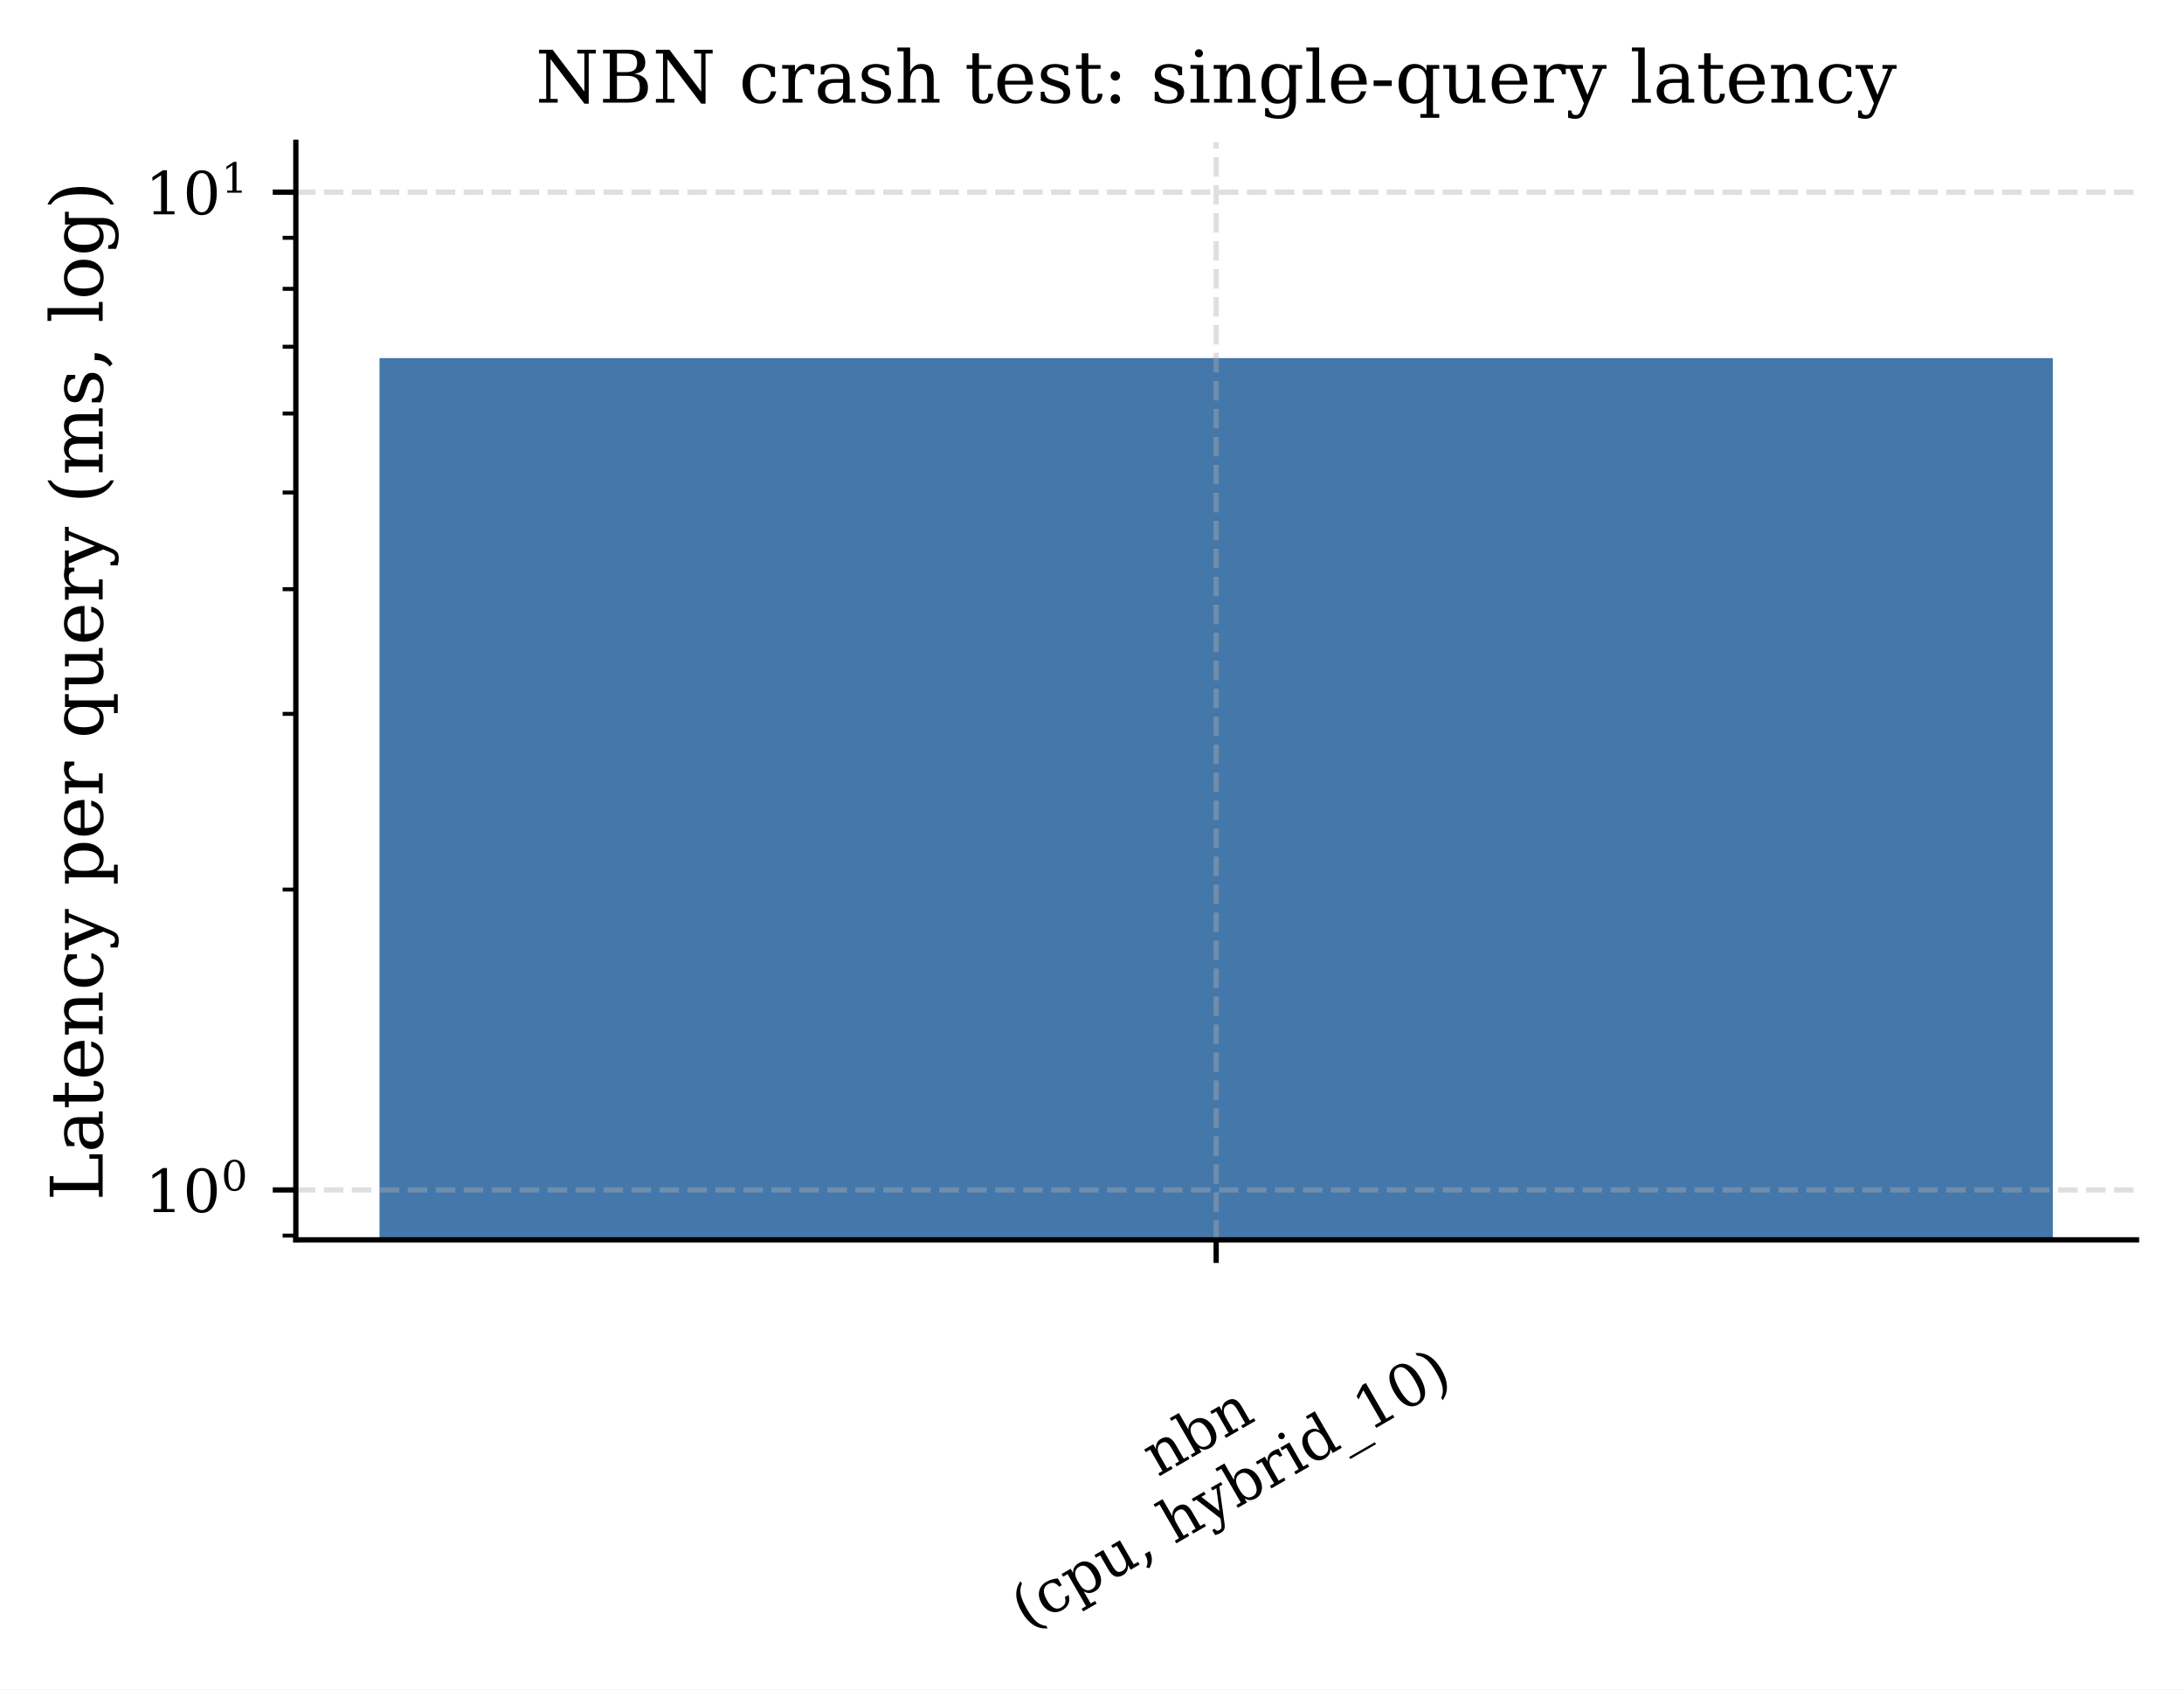
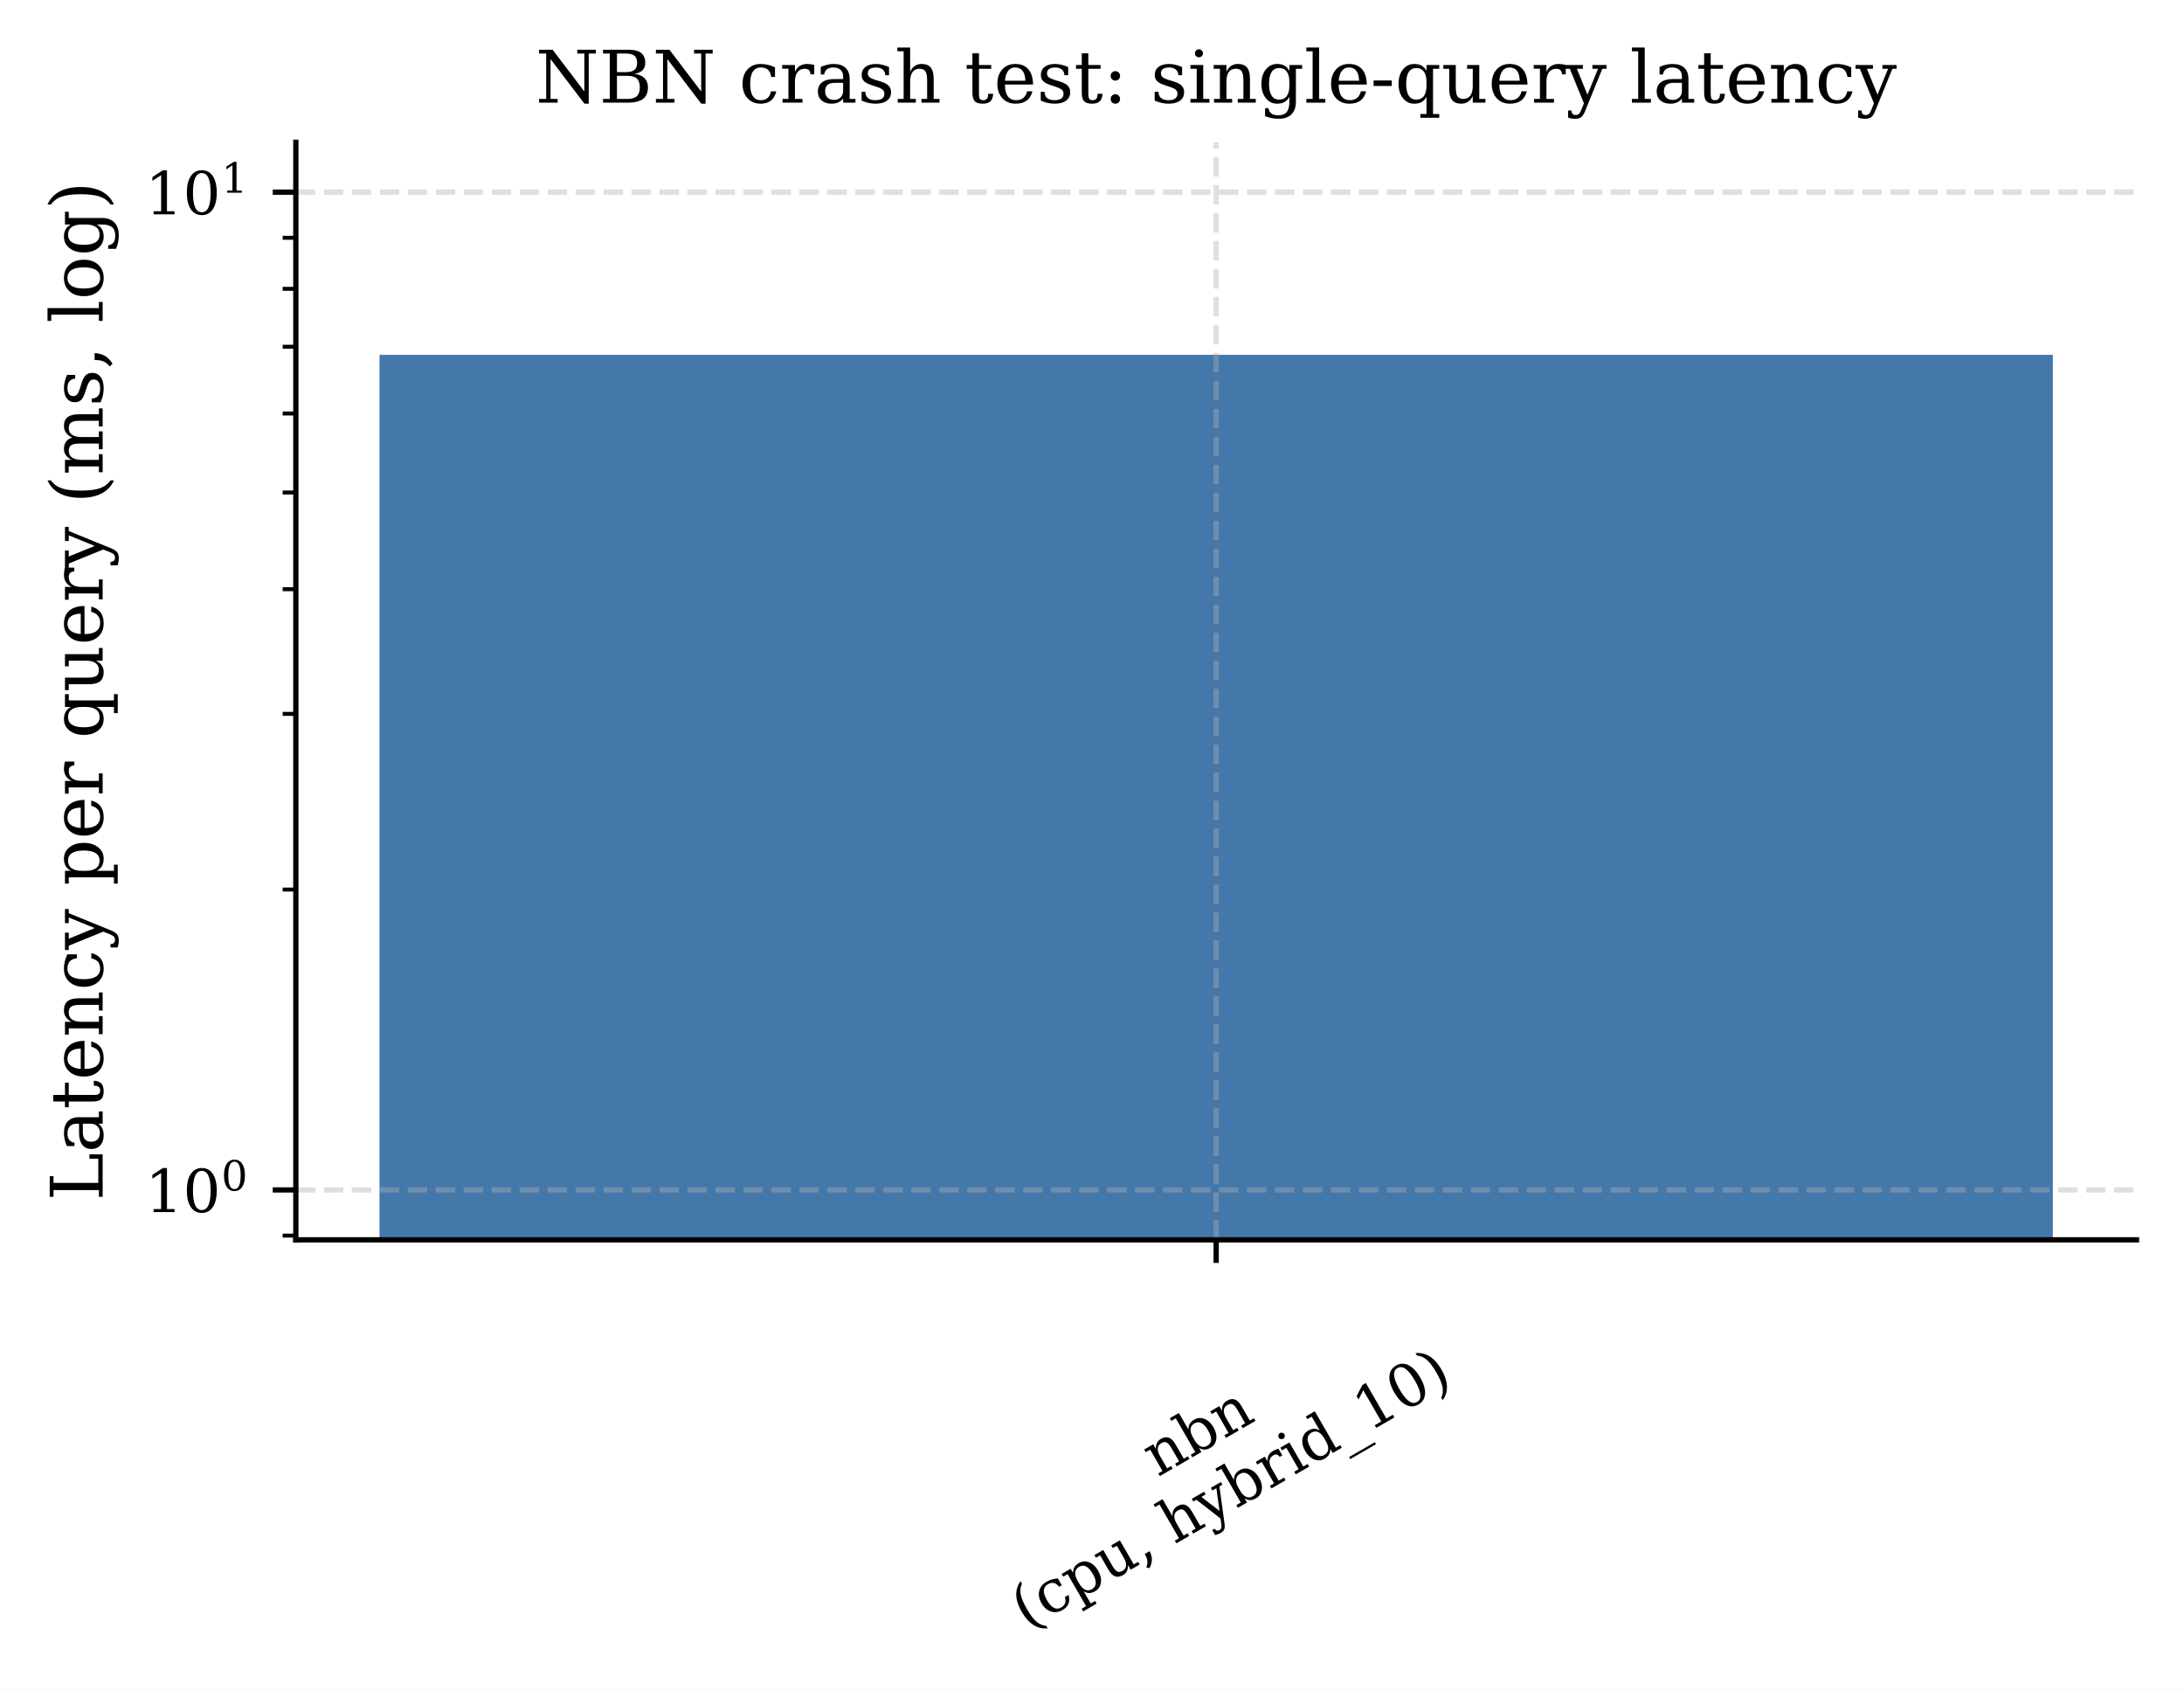
<svg xmlns="http://www.w3.org/2000/svg" xmlns:xlink="http://www.w3.org/1999/xlink" width="331.042pt" height="256.006pt" viewBox="0 0 331.042 256.006" version="1.1">
  <defs>
    <style type="text/css">*{stroke-linejoin: round; stroke-linecap: butt}</style>
  </defs>
  <g id="figure_1">
    <g id="patch_1">
      <path d="M 0 256.006  L 331.042 256.006  L 331.042 0  L 0 0  z " style="fill: #ffffff" />
    </g>
    <g id="axes_1">
      <g id="patch_2">
        <path d="M 44.842 187.878  L 323.842 187.878  L 323.842 21.558  L 44.842 21.558  z " style="fill: #ffffff" />
      </g>
      <g id="patch_3">
-         <path d="M 57.524 151380.318  L 311.161 151380.318  L 311.161 54.261  L 57.524 54.261  z " clip-path="url(#pb028ef10ab)" style="fill: #4477aa" />
+         <path d="M 57.524 151380.318  L 311.161 151380.318  L 311.161 53.772  L 57.524 53.772  z " clip-path="url(#pb1961d669a)" style="fill: #4477aa" />
      </g>
      <g id="matplotlib.axis_1">
        <g id="xtick_1">
          <g id="line2d_1">
-             <path d="M 184.342 187.878  L 184.342 21.558  " clip-path="url(#pb028ef10ab)" style="fill: none; stroke-dasharray: 2.96,1.28; stroke-dashoffset: 0; stroke: #b0b0b0; stroke-opacity: 0.4; stroke-width: 0.8" />
+             <path d="M 184.342 187.878  L 184.342 21.558  " clip-path="url(#pb1961d669a)" style="fill: none; stroke-dasharray: 2.96,1.28; stroke-dashoffset: 0; stroke: #b0b0b0; stroke-opacity: 0.4; stroke-width: 0.8" />
          </g>
          <g id="line2d_2">
            <defs>
-               <path id="mcaec3dbf4a" d="M 0 0  L 0 3.5  " style="stroke: #000000; stroke-width: 0.8" />
-             </defs>
-             <g>
-               <use xlink:href="#mcaec3dbf4a" x="184.342" y="187.878" style="stroke: #000000; stroke-width: 0.8" />
+               <path id="m0e0bf773be" d="M 0 0  L 0 3.5  " style="stroke: #000000; stroke-width: 0.8" />
+             </defs>
+             <g>
+               <use xlink:href="#m0e0bf773be" x="184.342" y="187.878" style="stroke: #000000; stroke-width: 0.8" />
            </g>
          </g>
          <g id="text_1">
            <g transform="translate(175.4872 223.859) rotate(-30) scale(0.09 -0.09)">
              <defs>
                <path id="DejaVuSerif-6e" d="M 263 0  L 263 331  L 781 331  L 781 2988  L 231 2988  L 231 3322  L 1356 3322  L 1356 2731  Q 1516 3069 1770 3241  Q 2025 3413 2363 3413  Q 2913 3413 3172 3097  Q 3431 2781 3431 2113  L 3431 331  L 3944 331  L 3944 0  L 2356 0  L 2356 331  L 2853 331  L 2853 1931  Q 2853 2541 2703 2767  Q 2553 2994 2175 2994  Q 1775 2994 1565 2701  Q 1356 2409 1356 1850  L 1356 331  L 1856 331  L 1856 0  L 263 0  z " transform="scale(0.015625)" />
                <path id="DejaVuSerif-62" d="M 738 331  L 738 4531  L 184 4531  L 184 4863  L 1313 4863  L 1313 2803  Q 1481 3116 1742 3264  Q 2003 3413 2388 3413  Q 3000 3413 3387 2928  Q 3775 2444 3775 1663  Q 3775 881 3387 395  Q 3000 -91 2388 -91  Q 2003 -91 1742 57  Q 1481 206 1313 519  L 1313 0  L 184 0  L 184 331  L 738 331  z M 1313 1497  Q 1313 897 1542 583  Q 1772 269 2209 269  Q 2650 269 2876 622  Q 3103 975 3103 1663  Q 3103 2353 2876 2703  Q 2650 3053 2209 3053  Q 1772 3053 1542 2737  Q 1313 2422 1313 1825  L 1313 1497  z " transform="scale(0.015625)" />
              </defs>
              <use xlink:href="#DejaVuSerif-6e" />
              <use xlink:href="#DejaVuSerif-62" transform="translate(64.4043 0)" />
              <use xlink:href="#DejaVuSerif-6e" transform="translate(128.418 0)" />
            </g>
            <g transform="translate(155.6176 246.9678) rotate(-30) scale(0.09 -0.09)">
              <defs>
                <path id="DejaVuSerif-28" d="M 2041 -997  Q 1281 -656 893 83  Q 506 822 506 1931  Q 506 3044 893 3783  Q 1281 4522 2041 4863  L 2041 4556  Q 1559 4225 1350 3623  Q 1141 3022 1141 1931  Q 1141 844 1350 242  Q 1559 -359 2041 -691  L 2041 -997  z " transform="scale(0.015625)" />
                <path id="DejaVuSerif-63" d="M 3291 997  Q 3169 466 2822 187  Q 2475 -91 1925 -91  Q 1200 -91 759 389  Q 319 869 319 1663  Q 319 2459 759 2936  Q 1200 3413 1925 3413  Q 2241 3413 2553 3339  Q 2866 3266 3181 3116  L 3181 2266  L 2847 2266  Q 2781 2703 2561 2903  Q 2341 3103 1931 3103  Q 1466 3103 1228 2742  Q 991 2381 991 1663  Q 991 944 1227 581  Q 1463 219 1931 219  Q 2303 219 2525 412  Q 2747 606 2828 997  L 3291 997  z " transform="scale(0.015625)" />
                <path id="DejaVuSerif-70" d="M 1313 1825  L 1313 1497  Q 1313 897 1542 583  Q 1772 269 2209 269  Q 2650 269 2876 622  Q 3103 975 3103 1663  Q 3103 2353 2876 2703  Q 2650 3053 2209 3053  Q 1772 3053 1542 2737  Q 1313 2422 1313 1825  z M 738 2988  L 184 2988  L 184 3322  L 1313 3322  L 1313 2803  Q 1481 3116 1742 3264  Q 2003 3413 2388 3413  Q 3000 3413 3387 2928  Q 3775 2444 3775 1663  Q 3775 881 3387 395  Q 3000 -91 2388 -91  Q 2003 -91 1742 57  Q 1481 206 1313 519  L 1313 -997  L 1856 -997  L 1856 -1331  L 184 -1331  L 184 -997  L 738 -997  L 738 2988  z " transform="scale(0.015625)" />
                <path id="DejaVuSerif-75" d="M 2266 3322  L 3341 3322  L 3341 331  L 3884 331  L 3884 0  L 2766 0  L 2766 588  Q 2606 256 2353 82  Q 2100 -91 1766 -91  Q 1213 -91 952 223  Q 691 538 691 1209  L 691 2988  L 172 2988  L 172 3322  L 1269 3322  L 1269 1388  Q 1269 781 1417 556  Q 1566 331 1947 331  Q 2347 331 2556 625  Q 2766 919 2766 1478  L 2766 2988  L 2266 2988  L 2266 3322  z " transform="scale(0.015625)" />
                <path id="DejaVuSerif-2c" d="M 231 -622  Q 525 -406 662 -114  Q 800 178 800 594  L 800 709  L 1416 709  Q 1391 175 1164 -208  Q 938 -591 481 -872  L 231 -622  z " transform="scale(0.015625)" />
                <path id="DejaVuSerif-20" transform="scale(0.015625)" />
                <path id="DejaVuSerif-68" d="M 263 0  L 263 331  L 781 331  L 781 4531  L 231 4531  L 231 4863  L 1356 4863  L 1356 2731  Q 1516 3069 1770 3241  Q 2025 3413 2363 3413  Q 2913 3413 3172 3097  Q 3431 2781 3431 2113  L 3431 331  L 3944 331  L 3944 0  L 2356 0  L 2356 331  L 2853 331  L 2853 1931  Q 2853 2541 2704 2764  Q 2556 2988 2175 2988  Q 1775 2988 1565 2697  Q 1356 2406 1356 1850  L 1356 331  L 1856 331  L 1856 0  L 263 0  z " transform="scale(0.015625)" />
                <path id="DejaVuSerif-79" d="M 1381 -609  L 1600 -56  L 359 2988  L -19 2988  L -19 3322  L 1509 3322  L 1509 2988  L 978 2988  L 1913 703  L 2847 2988  L 2350 2988  L 2350 3322  L 3597 3322  L 3597 2988  L 3225 2988  L 1703 -750  Q 1547 -1138 1356 -1280  Q 1166 -1422 819 -1422  Q 672 -1422 517 -1397  Q 363 -1372 206 -1325  L 206 -691  L 500 -691  Q 519 -903 608 -995  Q 697 -1088 884 -1088  Q 1056 -1088 1161 -992  Q 1266 -897 1381 -609  z " transform="scale(0.015625)" />
                <path id="DejaVuSerif-72" d="M 3059 3328  L 3059 2497  L 2728 2497  Q 2713 2744 2591 2866  Q 2469 2988 2234 2988  Q 1809 2988 1582 2694  Q 1356 2400 1356 1850  L 1356 331  L 2022 331  L 2022 0  L 263 0  L 263 331  L 781 331  L 781 2994  L 231 2994  L 231 3322  L 1356 3322  L 1356 2731  Q 1525 3078 1790 3245  Q 2056 3413 2438 3413  Q 2578 3413 2733 3391  Q 2888 3369 3059 3328  z " transform="scale(0.015625)" />
                <path id="DejaVuSerif-69" d="M 622 4353  Q 622 4497 726 4603  Q 831 4709 978 4709  Q 1122 4709 1226 4603  Q 1331 4497 1331 4353  Q 1331 4206 1228 4103  Q 1125 4000 978 4000  Q 831 4000 726 4103  Q 622 4206 622 4353  z M 1356 331  L 1900 331  L 1900 0  L 231 0  L 231 331  L 781 331  L 781 2988  L 231 2988  L 231 3322  L 1356 3322  L 1356 331  z " transform="scale(0.015625)" />
                <path id="DejaVuSerif-64" d="M 3359 331  L 3909 331  L 3909 0  L 2784 0  L 2784 519  Q 2616 206 2355 57  Q 2094 -91 1709 -91  Q 1097 -91 708 395  Q 319 881 319 1663  Q 319 2444 706 2928  Q 1094 3413 1709 3413  Q 2094 3413 2355 3264  Q 2616 3116 2784 2803  L 2784 4531  L 2241 4531  L 2241 4863  L 3359 4863  L 3359 331  z M 2784 1497  L 2784 1825  Q 2784 2422 2554 2737  Q 2325 3053 1888 3053  Q 1444 3053 1217 2703  Q 991 2353 991 1663  Q 991 975 1217 622  Q 1444 269 1888 269  Q 2325 269 2554 583  Q 2784 897 2784 1497  z " transform="scale(0.015625)" />
                <path id="DejaVuSerif-5f" d="M 3200 -1259  L 3200 -1509  L 0 -1509  L 0 -1259  L 3200 -1259  z " transform="scale(0.015625)" />
                <path id="DejaVuSerif-31" d="M 909 0  L 909 331  L 1722 331  L 1722 4213  L 781 3603  L 781 4013  L 1919 4750  L 2350 4750  L 2350 331  L 3163 331  L 3163 0  L 909 0  z " transform="scale(0.015625)" />
                <path id="DejaVuSerif-30" d="M 2034 219  Q 2513 219 2750 744  Q 2988 1269 2988 2328  Q 2988 3391 2750 3916  Q 2513 4441 2034 4441  Q 1556 4441 1318 3916  Q 1081 3391 1081 2328  Q 1081 1269 1318 744  Q 1556 219 2034 219  z M 2034 -91  Q 1275 -91 848 546  Q 422 1184 422 2328  Q 422 3475 848 4112  Q 1275 4750 2034 4750  Q 2797 4750 3222 4112  Q 3647 3475 3647 2328  Q 3647 1184 3222 546  Q 2797 -91 2034 -91  z " transform="scale(0.015625)" />
                <path id="DejaVuSerif-29" d="M 453 -997  L 453 -691  Q 934 -359 1145 242  Q 1356 844 1356 1931  Q 1356 3022 1145 3623  Q 934 4225 453 4556  L 453 4863  Q 1216 4522 1603 3783  Q 1991 3044 1991 1931  Q 1991 822 1603 83  Q 1216 -656 453 -997  z " transform="scale(0.015625)" />
              </defs>
              <use xlink:href="#DejaVuSerif-28" />
              <use xlink:href="#DejaVuSerif-63" transform="translate(39.01367 0)" />
              <use xlink:href="#DejaVuSerif-70" transform="translate(95.01953 0)" />
              <use xlink:href="#DejaVuSerif-75" transform="translate(159.0332 0)" />
              <use xlink:href="#DejaVuSerif-2c" transform="translate(223.4375 0)" />
              <use xlink:href="#DejaVuSerif-20" transform="translate(255.2246 0)" />
              <use xlink:href="#DejaVuSerif-68" transform="translate(287.0117 0)" />
              <use xlink:href="#DejaVuSerif-79" transform="translate(351.416 0)" />
              <use xlink:href="#DejaVuSerif-62" transform="translate(407.9102 0)" />
              <use xlink:href="#DejaVuSerif-72" transform="translate(471.9238 0)" />
              <use xlink:href="#DejaVuSerif-69" transform="translate(519.7266 0)" />
              <use xlink:href="#DejaVuSerif-64" transform="translate(551.709 0)" />
              <use xlink:href="#DejaVuSerif-5f" transform="translate(615.7227 0)" />
              <use xlink:href="#DejaVuSerif-31" transform="translate(665.7227 0)" />
              <use xlink:href="#DejaVuSerif-30" transform="translate(729.3457 0)" />
              <use xlink:href="#DejaVuSerif-29" transform="translate(792.9688 0)" />
            </g>
          </g>
        </g>
      </g>
      <g id="matplotlib.axis_2">
        <g id="ytick_1">
          <g id="line2d_3">
-             <path d="M 44.842 180.318  L 323.842 180.318  " clip-path="url(#pb028ef10ab)" style="fill: none; stroke-dasharray: 2.96,1.28; stroke-dashoffset: 0; stroke: #b0b0b0; stroke-opacity: 0.4; stroke-width: 0.8" />
+             <path d="M 44.842 180.318  L 323.842 180.318  " clip-path="url(#pb1961d669a)" style="fill: none; stroke-dasharray: 2.96,1.28; stroke-dashoffset: 0; stroke: #b0b0b0; stroke-opacity: 0.4; stroke-width: 0.8" />
          </g>
          <g id="line2d_4">
            <defs>
-               <path id="m6dba62648b" d="M 0 0  L -3.5 0  " style="stroke: #000000; stroke-width: 0.8" />
-             </defs>
-             <g>
-               <use xlink:href="#m6dba62648b" x="44.842" y="180.318" style="stroke: #000000; stroke-width: 0.8" />
+               <path id="m562442232e" d="M 0 0  L -3.5 0  " style="stroke: #000000; stroke-width: 0.8" />
+             </defs>
+             <g>
+               <use xlink:href="#m562442232e" x="44.842" y="180.318" style="stroke: #000000; stroke-width: 0.8" />
            </g>
          </g>
          <g id="text_2">
            <g transform="translate(22.00234 183.7376) scale(0.09 -0.09)">
              <use xlink:href="#DejaVuSerif-31" transform="translate(0 0.7125)" />
              <use xlink:href="#DejaVuSerif-30" transform="translate(63.62305 0.7125)" />
              <use xlink:href="#DejaVuSerif-30" transform="translate(128.1545 37.04688) scale(0.7)" />
            </g>
          </g>
        </g>
        <g id="ytick_2">
          <g id="line2d_5">
-             <path d="M 44.842 29.118  L 323.842 29.118  " clip-path="url(#pb028ef10ab)" style="fill: none; stroke-dasharray: 2.96,1.28; stroke-dashoffset: 0; stroke: #b0b0b0; stroke-opacity: 0.4; stroke-width: 0.8" />
+             <path d="M 44.842 29.118  L 323.842 29.118  " clip-path="url(#pb1961d669a)" style="fill: none; stroke-dasharray: 2.96,1.28; stroke-dashoffset: 0; stroke: #b0b0b0; stroke-opacity: 0.4; stroke-width: 0.8" />
          </g>
          <g id="line2d_6">
            <g>
-               <use xlink:href="#m6dba62648b" x="44.842" y="29.118" style="stroke: #000000; stroke-width: 0.8" />
+               <use xlink:href="#m562442232e" x="44.842" y="29.118" style="stroke: #000000; stroke-width: 0.8" />
            </g>
          </g>
          <g id="text_3">
            <g transform="translate(22.00234 32.53758) scale(0.09 -0.09)">
              <use xlink:href="#DejaVuSerif-31" transform="translate(0 0.7125)" />
              <use xlink:href="#DejaVuSerif-30" transform="translate(63.62305 0.7125)" />
              <use xlink:href="#DejaVuSerif-31" transform="translate(128.1545 37.04688) scale(0.7)" />
            </g>
          </g>
        </g>
        <g id="ytick_3">
          <g id="line2d_7">
            <defs>
-               <path id="mf357b380a5" d="M 0 0  L -2 0  " style="stroke: #000000; stroke-width: 0.6" />
-             </defs>
-             <g>
-               <use xlink:href="#mf357b380a5" x="44.842" y="187.237" style="stroke: #000000; stroke-width: 0.6" />
+               <path id="m556500d77e" d="M 0 0  L -2 0  " style="stroke: #000000; stroke-width: 0.6" />
+             </defs>
+             <g>
+               <use xlink:href="#m556500d77e" x="44.842" y="187.237" style="stroke: #000000; stroke-width: 0.6" />
            </g>
          </g>
        </g>
        <g id="ytick_4">
          <g id="line2d_8">
            <g>
-               <use xlink:href="#mf357b380a5" x="44.842" y="134.803" style="stroke: #000000; stroke-width: 0.6" />
+               <use xlink:href="#m556500d77e" x="44.842" y="134.803" style="stroke: #000000; stroke-width: 0.6" />
            </g>
          </g>
        </g>
        <g id="ytick_5">
          <g id="line2d_9">
            <g>
-               <use xlink:href="#mf357b380a5" x="44.842" y="108.178" style="stroke: #000000; stroke-width: 0.6" />
+               <use xlink:href="#m556500d77e" x="44.842" y="108.178" style="stroke: #000000; stroke-width: 0.6" />
            </g>
          </g>
        </g>
        <g id="ytick_6">
          <g id="line2d_10">
            <g>
-               <use xlink:href="#mf357b380a5" x="44.842" y="89.287" style="stroke: #000000; stroke-width: 0.6" />
+               <use xlink:href="#m556500d77e" x="44.842" y="89.287" style="stroke: #000000; stroke-width: 0.6" />
            </g>
          </g>
        </g>
        <g id="ytick_7">
          <g id="line2d_11">
            <g>
-               <use xlink:href="#mf357b380a5" x="44.842" y="74.634" style="stroke: #000000; stroke-width: 0.6" />
+               <use xlink:href="#m556500d77e" x="44.842" y="74.634" style="stroke: #000000; stroke-width: 0.6" />
            </g>
          </g>
        </g>
        <g id="ytick_8">
          <g id="line2d_12">
            <g>
-               <use xlink:href="#mf357b380a5" x="44.842" y="62.662" style="stroke: #000000; stroke-width: 0.6" />
+               <use xlink:href="#m556500d77e" x="44.842" y="62.662" style="stroke: #000000; stroke-width: 0.6" />
            </g>
          </g>
        </g>
        <g id="ytick_9">
          <g id="line2d_13">
            <g>
-               <use xlink:href="#mf357b380a5" x="44.842" y="52.539" style="stroke: #000000; stroke-width: 0.6" />
+               <use xlink:href="#m556500d77e" x="44.842" y="52.539" style="stroke: #000000; stroke-width: 0.6" />
            </g>
          </g>
        </g>
        <g id="ytick_10">
          <g id="line2d_14">
            <g>
-               <use xlink:href="#mf357b380a5" x="44.842" y="43.771" style="stroke: #000000; stroke-width: 0.6" />
+               <use xlink:href="#m556500d77e" x="44.842" y="43.771" style="stroke: #000000; stroke-width: 0.6" />
            </g>
          </g>
        </g>
        <g id="ytick_11">
          <g id="line2d_15">
            <g>
-               <use xlink:href="#mf357b380a5" x="44.842" y="36.037" style="stroke: #000000; stroke-width: 0.6" />
+               <use xlink:href="#m556500d77e" x="44.842" y="36.037" style="stroke: #000000; stroke-width: 0.6" />
            </g>
          </g>
        </g>
        <g id="text_4">
          <g transform="translate(15.55828 181.9658) rotate(-90) scale(0.11 -0.11)">
            <defs>
              <path id="DejaVuSerif-4c" d="M 353 0  L 353 331  L 947 331  L 947 4331  L 353 4331  L 353 4666  L 2175 4666  L 2175 4331  L 1581 4331  L 1581 384  L 3713 384  L 3713 1166  L 4097 1166  L 4097 0  L 353 0  z " transform="scale(0.015625)" />
              <path id="DejaVuSerif-61" d="M 2547 1044  L 2547 1747  L 1806 1747  Q 1378 1747 1168 1562  Q 959 1378 959 997  Q 959 650 1171 447  Q 1384 244 1747 244  Q 2106 244 2326 466  Q 2547 688 2547 1044  z M 3122 2075  L 3122 331  L 3634 331  L 3634 0  L 2547 0  L 2547 359  Q 2356 128 2106 18  Q 1856 -91 1522 -91  Q 969 -91 644 203  Q 319 497 319 997  Q 319 1513 691 1797  Q 1063 2081 1741 2081  L 2547 2081  L 2547 2309  Q 2547 2688 2317 2895  Q 2088 3103 1672 3103  Q 1328 3103 1125 2947  Q 922 2791 872 2484  L 575 2484  L 575 3156  Q 875 3284 1158 3348  Q 1441 3413 1709 3413  Q 2400 3413 2761 3070  Q 3122 2728 3122 2075  z " transform="scale(0.015625)" />
              <path id="DejaVuSerif-74" d="M 691 2988  L 184 2988  L 184 3322  L 691 3322  L 691 4353  L 1269 4353  L 1269 3322  L 2350 3322  L 2350 2988  L 1269 2988  L 1269 878  Q 1269 456 1350 337  Q 1431 219 1650 219  Q 1875 219 1978 351  Q 2081 484 2088 781  L 2522 781  Q 2497 328 2275 118  Q 2053 -91 1600 -91  Q 1103 -91 897 129  Q 691 350 691 878  L 691 2988  z " transform="scale(0.015625)" />
              <path id="DejaVuSerif-65" d="M 3469 1600  L 991 1600  L 991 1575  Q 991 903 1244 561  Q 1497 219 1991 219  Q 2369 219 2611 417  Q 2853 616 2950 1006  L 3413 1006  Q 3275 459 2904 184  Q 2534 -91 1931 -91  Q 1203 -91 761 389  Q 319 869 319 1663  Q 319 2450 753 2931  Q 1188 3413 1894 3413  Q 2647 3413 3050 2948  Q 3453 2484 3469 1600  z M 2791 1931  Q 2772 2513 2545 2808  Q 2319 3103 1894 3103  Q 1497 3103 1269 2806  Q 1041 2509 991 1931  L 2791 1931  z " transform="scale(0.015625)" />
              <path id="DejaVuSerif-71" d="M 3359 2988  L 3359 -997  L 3909 -997  L 3909 -1331  L 2241 -1331  L 2241 -997  L 2784 -997  L 2784 519  Q 2616 206 2355 57  Q 2094 -91 1709 -91  Q 1097 -91 708 395  Q 319 881 319 1663  Q 319 2444 706 2928  Q 1094 3413 1709 3413  Q 2094 3413 2355 3264  Q 2616 3116 2784 2803  L 2784 3322  L 3909 3322  L 3909 2988  L 3359 2988  z M 2784 1825  Q 2784 2422 2554 2737  Q 2325 3053 1888 3053  Q 1444 3053 1217 2703  Q 991 2353 991 1663  Q 991 975 1217 622  Q 1444 269 1888 269  Q 2325 269 2554 583  Q 2784 897 2784 1497  L 2784 1825  z " transform="scale(0.015625)" />
              <path id="DejaVuSerif-6d" d="M 3316 2675  Q 3481 3041 3739 3227  Q 3997 3413 4341 3413  Q 4863 3413 5119 3089  Q 5375 2766 5375 2113  L 5375 331  L 5894 331  L 5894 0  L 4300 0  L 4300 331  L 4800 331  L 4800 2047  Q 4800 2556 4650 2772  Q 4500 2988 4153 2988  Q 3769 2988 3567 2697  Q 3366 2406 3366 1850  L 3366 331  L 3866 331  L 3866 0  L 2291 0  L 2291 331  L 2791 331  L 2791 2069  Q 2791 2566 2641 2777  Q 2491 2988 2144 2988  Q 1759 2988 1557 2697  Q 1356 2406 1356 1850  L 1356 331  L 1856 331  L 1856 0  L 263 0  L 263 331  L 781 331  L 781 2994  L 231 2994  L 231 3322  L 1356 3322  L 1356 2731  Q 1516 3063 1762 3238  Q 2009 3413 2322 3413  Q 2709 3413 2968 3220  Q 3228 3028 3316 2675  z " transform="scale(0.015625)" />
              <path id="DejaVuSerif-73" d="M 359 184  L 359 959  L 691 959  Q 703 588 923 403  Q 1144 219 1575 219  Q 1963 219 2166 364  Q 2369 509 2369 788  Q 2369 1006 2220 1140  Q 2072 1275 1594 1428  L 1178 1569  Q 750 1706 558 1912  Q 366 2119 366 2438  Q 366 2894 700 3153  Q 1034 3413 1625 3413  Q 1888 3413 2178 3344  Q 2469 3275 2778 3144  L 2778 2419  L 2447 2419  Q 2434 2741 2221 2922  Q 2009 3103 1644 3103  Q 1281 3103 1095 2975  Q 909 2847 909 2591  Q 909 2381 1050 2254  Q 1191 2128 1613 1997  L 2069 1856  Q 2541 1709 2748 1489  Q 2956 1269 2956 922  Q 2956 450 2595 179  Q 2234 -91 1600 -91  Q 1278 -91 972 -22  Q 666 47 359 184  z " transform="scale(0.015625)" />
              <path id="DejaVuSerif-6c" d="M 1313 331  L 1856 331  L 1856 0  L 184 0  L 184 331  L 738 331  L 738 4531  L 184 4531  L 184 4863  L 1313 4863  L 1313 331  z " transform="scale(0.015625)" />
              <path id="DejaVuSerif-6f" d="M 1925 219  Q 2388 219 2623 584  Q 2859 950 2859 1663  Q 2859 2375 2623 2739  Q 2388 3103 1925 3103  Q 1463 3103 1227 2739  Q 991 2375 991 1663  Q 991 950 1228 584  Q 1466 219 1925 219  z M 1925 -91  Q 1200 -91 759 389  Q 319 869 319 1663  Q 319 2456 758 2934  Q 1197 3413 1925 3413  Q 2653 3413 3092 2934  Q 3531 2456 3531 1663  Q 3531 869 3092 389  Q 2653 -91 1925 -91  z " transform="scale(0.015625)" />
              <path id="DejaVuSerif-67" d="M 3359 2988  L 3359 72  Q 3359 -644 2965 -1033  Q 2572 -1422 1844 -1422  Q 1516 -1422 1216 -1362  Q 916 -1303 641 -1184  L 641 -488  L 941 -488  Q 997 -813 1206 -963  Q 1416 -1113 1806 -1113  Q 2313 -1113 2548 -827  Q 2784 -541 2784 72  L 2784 519  Q 2616 206 2355 57  Q 2094 -91 1709 -91  Q 1097 -91 708 395  Q 319 881 319 1663  Q 319 2444 706 2928  Q 1094 3413 1709 3413  Q 2094 3413 2355 3264  Q 2616 3116 2784 2803  L 2784 3322  L 3909 3322  L 3909 2988  L 3359 2988  z M 2784 1825  Q 2784 2422 2554 2737  Q 2325 3053 1888 3053  Q 1444 3053 1217 2703  Q 991 2353 991 1663  Q 991 975 1217 622  Q 1444 269 1888 269  Q 2325 269 2554 583  Q 2784 897 2784 1497  L 2784 1825  z " transform="scale(0.015625)" />
            </defs>
            <use xlink:href="#DejaVuSerif-4c" />
            <use xlink:href="#DejaVuSerif-61" transform="translate(66.40625 0)" />
            <use xlink:href="#DejaVuSerif-74" transform="translate(126.0254 0)" />
            <use xlink:href="#DejaVuSerif-65" transform="translate(166.2109 0)" />
            <use xlink:href="#DejaVuSerif-6e" transform="translate(225.3906 0)" />
            <use xlink:href="#DejaVuSerif-63" transform="translate(289.7949 0)" />
            <use xlink:href="#DejaVuSerif-79" transform="translate(345.8008 0)" />
            <use xlink:href="#DejaVuSerif-20" transform="translate(402.2949 0)" />
            <use xlink:href="#DejaVuSerif-70" transform="translate(434.082 0)" />
            <use xlink:href="#DejaVuSerif-65" transform="translate(498.0957 0)" />
            <use xlink:href="#DejaVuSerif-72" transform="translate(557.2754 0)" />
            <use xlink:href="#DejaVuSerif-20" transform="translate(605.0781 0)" />
            <use xlink:href="#DejaVuSerif-71" transform="translate(636.8652 0)" />
            <use xlink:href="#DejaVuSerif-75" transform="translate(700.8789 0)" />
            <use xlink:href="#DejaVuSerif-65" transform="translate(765.2832 0)" />
            <use xlink:href="#DejaVuSerif-72" transform="translate(824.4629 0)" />
            <use xlink:href="#DejaVuSerif-79" transform="translate(872.2656 0)" />
            <use xlink:href="#DejaVuSerif-20" transform="translate(928.7598 0)" />
            <use xlink:href="#DejaVuSerif-28" transform="translate(960.5469 0)" />
            <use xlink:href="#DejaVuSerif-6d" transform="translate(999.5605 0)" />
            <use xlink:href="#DejaVuSerif-73" transform="translate(1094.385 0)" />
            <use xlink:href="#DejaVuSerif-2c" transform="translate(1145.703 0)" />
            <use xlink:href="#DejaVuSerif-20" transform="translate(1177.49 0)" />
            <use xlink:href="#DejaVuSerif-6c" transform="translate(1209.277 0)" />
            <use xlink:href="#DejaVuSerif-6f" transform="translate(1241.26 0)" />
            <use xlink:href="#DejaVuSerif-67" transform="translate(1301.465 0)" />
            <use xlink:href="#DejaVuSerif-29" transform="translate(1365.479 0)" />
          </g>
        </g>
      </g>
      <g id="patch_4">
        <path d="M 44.842 187.878  L 44.842 21.558  " style="fill: none; stroke: #000000; stroke-width: 0.8; stroke-linejoin: miter; stroke-linecap: square" />
      </g>
      <g id="patch_5">
        <path d="M 44.842 187.878  L 323.842 187.878  " style="fill: none; stroke: #000000; stroke-width: 0.8; stroke-linejoin: miter; stroke-linecap: square" />
      </g>
      <g id="text_5">
        <g transform="translate(81.17352 15.55828) scale(0.11 -0.11)">
          <defs>
            <path id="DejaVuSerif-4e" d="M 313 0  L 313 331  L 941 331  L 941 4331  L 313 4331  L 313 4666  L 1509 4666  L 4306 984  L 4306 4331  L 3681 4331  L 3681 4666  L 5319 4666  L 5319 4331  L 4691 4331  L 4691 -91  L 4313 -91  L 1325 3841  L 1325 331  L 1953 331  L 1953 0  L 313 0  z " transform="scale(0.015625)" />
            <path id="DejaVuSerif-42" d="M 1581 331  L 2516 331  Q 3078 331 3337 575  Q 3597 819 3597 1350  Q 3597 1878 3339 2120  Q 3081 2363 2516 2363  L 1581 2363  L 1581 331  z M 1581 2694  L 2375 2694  Q 2888 2694 3123 2891  Q 3359 3088 3359 3513  Q 3359 3941 3123 4136  Q 2888 4331 2375 4331  L 1581 4331  L 1581 2694  z M 353 0  L 353 331  L 947 331  L 947 4331  L 353 4331  L 353 4666  L 2656 4666  Q 3363 4666 3720 4377  Q 4078 4088 4078 3513  Q 4078 3097 3829 2850  Q 3581 2603 3103 2547  Q 3697 2472 4005 2167  Q 4313 1863 4313 1350  Q 4313 656 3875 328  Q 3438 0 2509 0  L 353 0  z " transform="scale(0.015625)" />
            <path id="DejaVuSerif-3a" d="M 666 325  Q 666 500 786 622  Q 906 744 1081 744  Q 1256 744 1376 622  Q 1497 500 1497 325  Q 1497 150 1378 29  Q 1259 -91 1081 -91  Q 903 -91 784 29  Q 666 150 666 325  z M 666 2363  Q 666 2538 786 2658  Q 906 2778 1081 2778  Q 1259 2778 1378 2659  Q 1497 2541 1497 2363  Q 1497 2184 1378 2065  Q 1259 1947 1081 1947  Q 906 1947 786 2067  Q 666 2188 666 2363  z " transform="scale(0.015625)" />
            <path id="DejaVuSerif-2d" d="M 281 1959  L 1881 1959  L 1881 1472  L 281 1472  L 281 1959  z " transform="scale(0.015625)" />
          </defs>
          <use xlink:href="#DejaVuSerif-4e" />
          <use xlink:href="#DejaVuSerif-42" transform="translate(87.5 0)" />
          <use xlink:href="#DejaVuSerif-4e" transform="translate(160.9863 0)" />
          <use xlink:href="#DejaVuSerif-20" transform="translate(248.4863 0)" />
          <use xlink:href="#DejaVuSerif-63" transform="translate(280.2734 0)" />
          <use xlink:href="#DejaVuSerif-72" transform="translate(336.2793 0)" />
          <use xlink:href="#DejaVuSerif-61" transform="translate(384.082 0)" />
          <use xlink:href="#DejaVuSerif-73" transform="translate(443.7012 0)" />
          <use xlink:href="#DejaVuSerif-68" transform="translate(495.0195 0)" />
          <use xlink:href="#DejaVuSerif-20" transform="translate(559.4238 0)" />
          <use xlink:href="#DejaVuSerif-74" transform="translate(591.2109 0)" />
          <use xlink:href="#DejaVuSerif-65" transform="translate(631.3965 0)" />
          <use xlink:href="#DejaVuSerif-73" transform="translate(690.5762 0)" />
          <use xlink:href="#DejaVuSerif-74" transform="translate(741.8945 0)" />
          <use xlink:href="#DejaVuSerif-3a" transform="translate(782.0801 0)" />
          <use xlink:href="#DejaVuSerif-20" transform="translate(815.7715 0)" />
          <use xlink:href="#DejaVuSerif-73" transform="translate(847.5586 0)" />
          <use xlink:href="#DejaVuSerif-69" transform="translate(898.877 0)" />
          <use xlink:href="#DejaVuSerif-6e" transform="translate(930.8594 0)" />
          <use xlink:href="#DejaVuSerif-67" transform="translate(995.2637 0)" />
          <use xlink:href="#DejaVuSerif-6c" transform="translate(1059.277 0)" />
          <use xlink:href="#DejaVuSerif-65" transform="translate(1091.26 0)" />
          <use xlink:href="#DejaVuSerif-2d" transform="translate(1150.439 0)" />
          <use xlink:href="#DejaVuSerif-71" transform="translate(1184.229 0)" />
          <use xlink:href="#DejaVuSerif-75" transform="translate(1248.242 0)" />
          <use xlink:href="#DejaVuSerif-65" transform="translate(1312.646 0)" />
          <use xlink:href="#DejaVuSerif-72" transform="translate(1371.826 0)" />
          <use xlink:href="#DejaVuSerif-79" transform="translate(1419.629 0)" />
          <use xlink:href="#DejaVuSerif-20" transform="translate(1476.123 0)" />
          <use xlink:href="#DejaVuSerif-6c" transform="translate(1507.91 0)" />
          <use xlink:href="#DejaVuSerif-61" transform="translate(1539.893 0)" />
          <use xlink:href="#DejaVuSerif-74" transform="translate(1599.512 0)" />
          <use xlink:href="#DejaVuSerif-65" transform="translate(1639.697 0)" />
          <use xlink:href="#DejaVuSerif-6e" transform="translate(1698.877 0)" />
          <use xlink:href="#DejaVuSerif-63" transform="translate(1763.281 0)" />
          <use xlink:href="#DejaVuSerif-79" transform="translate(1819.287 0)" />
        </g>
      </g>
    </g>
  </g>
  <defs>
-     <clipPath id="pb028ef10ab">
+     <clipPath id="pb1961d669a">
      <rect x="44.842" y="21.558" width="279" height="166.32" />
    </clipPath>
  </defs>
</svg>
